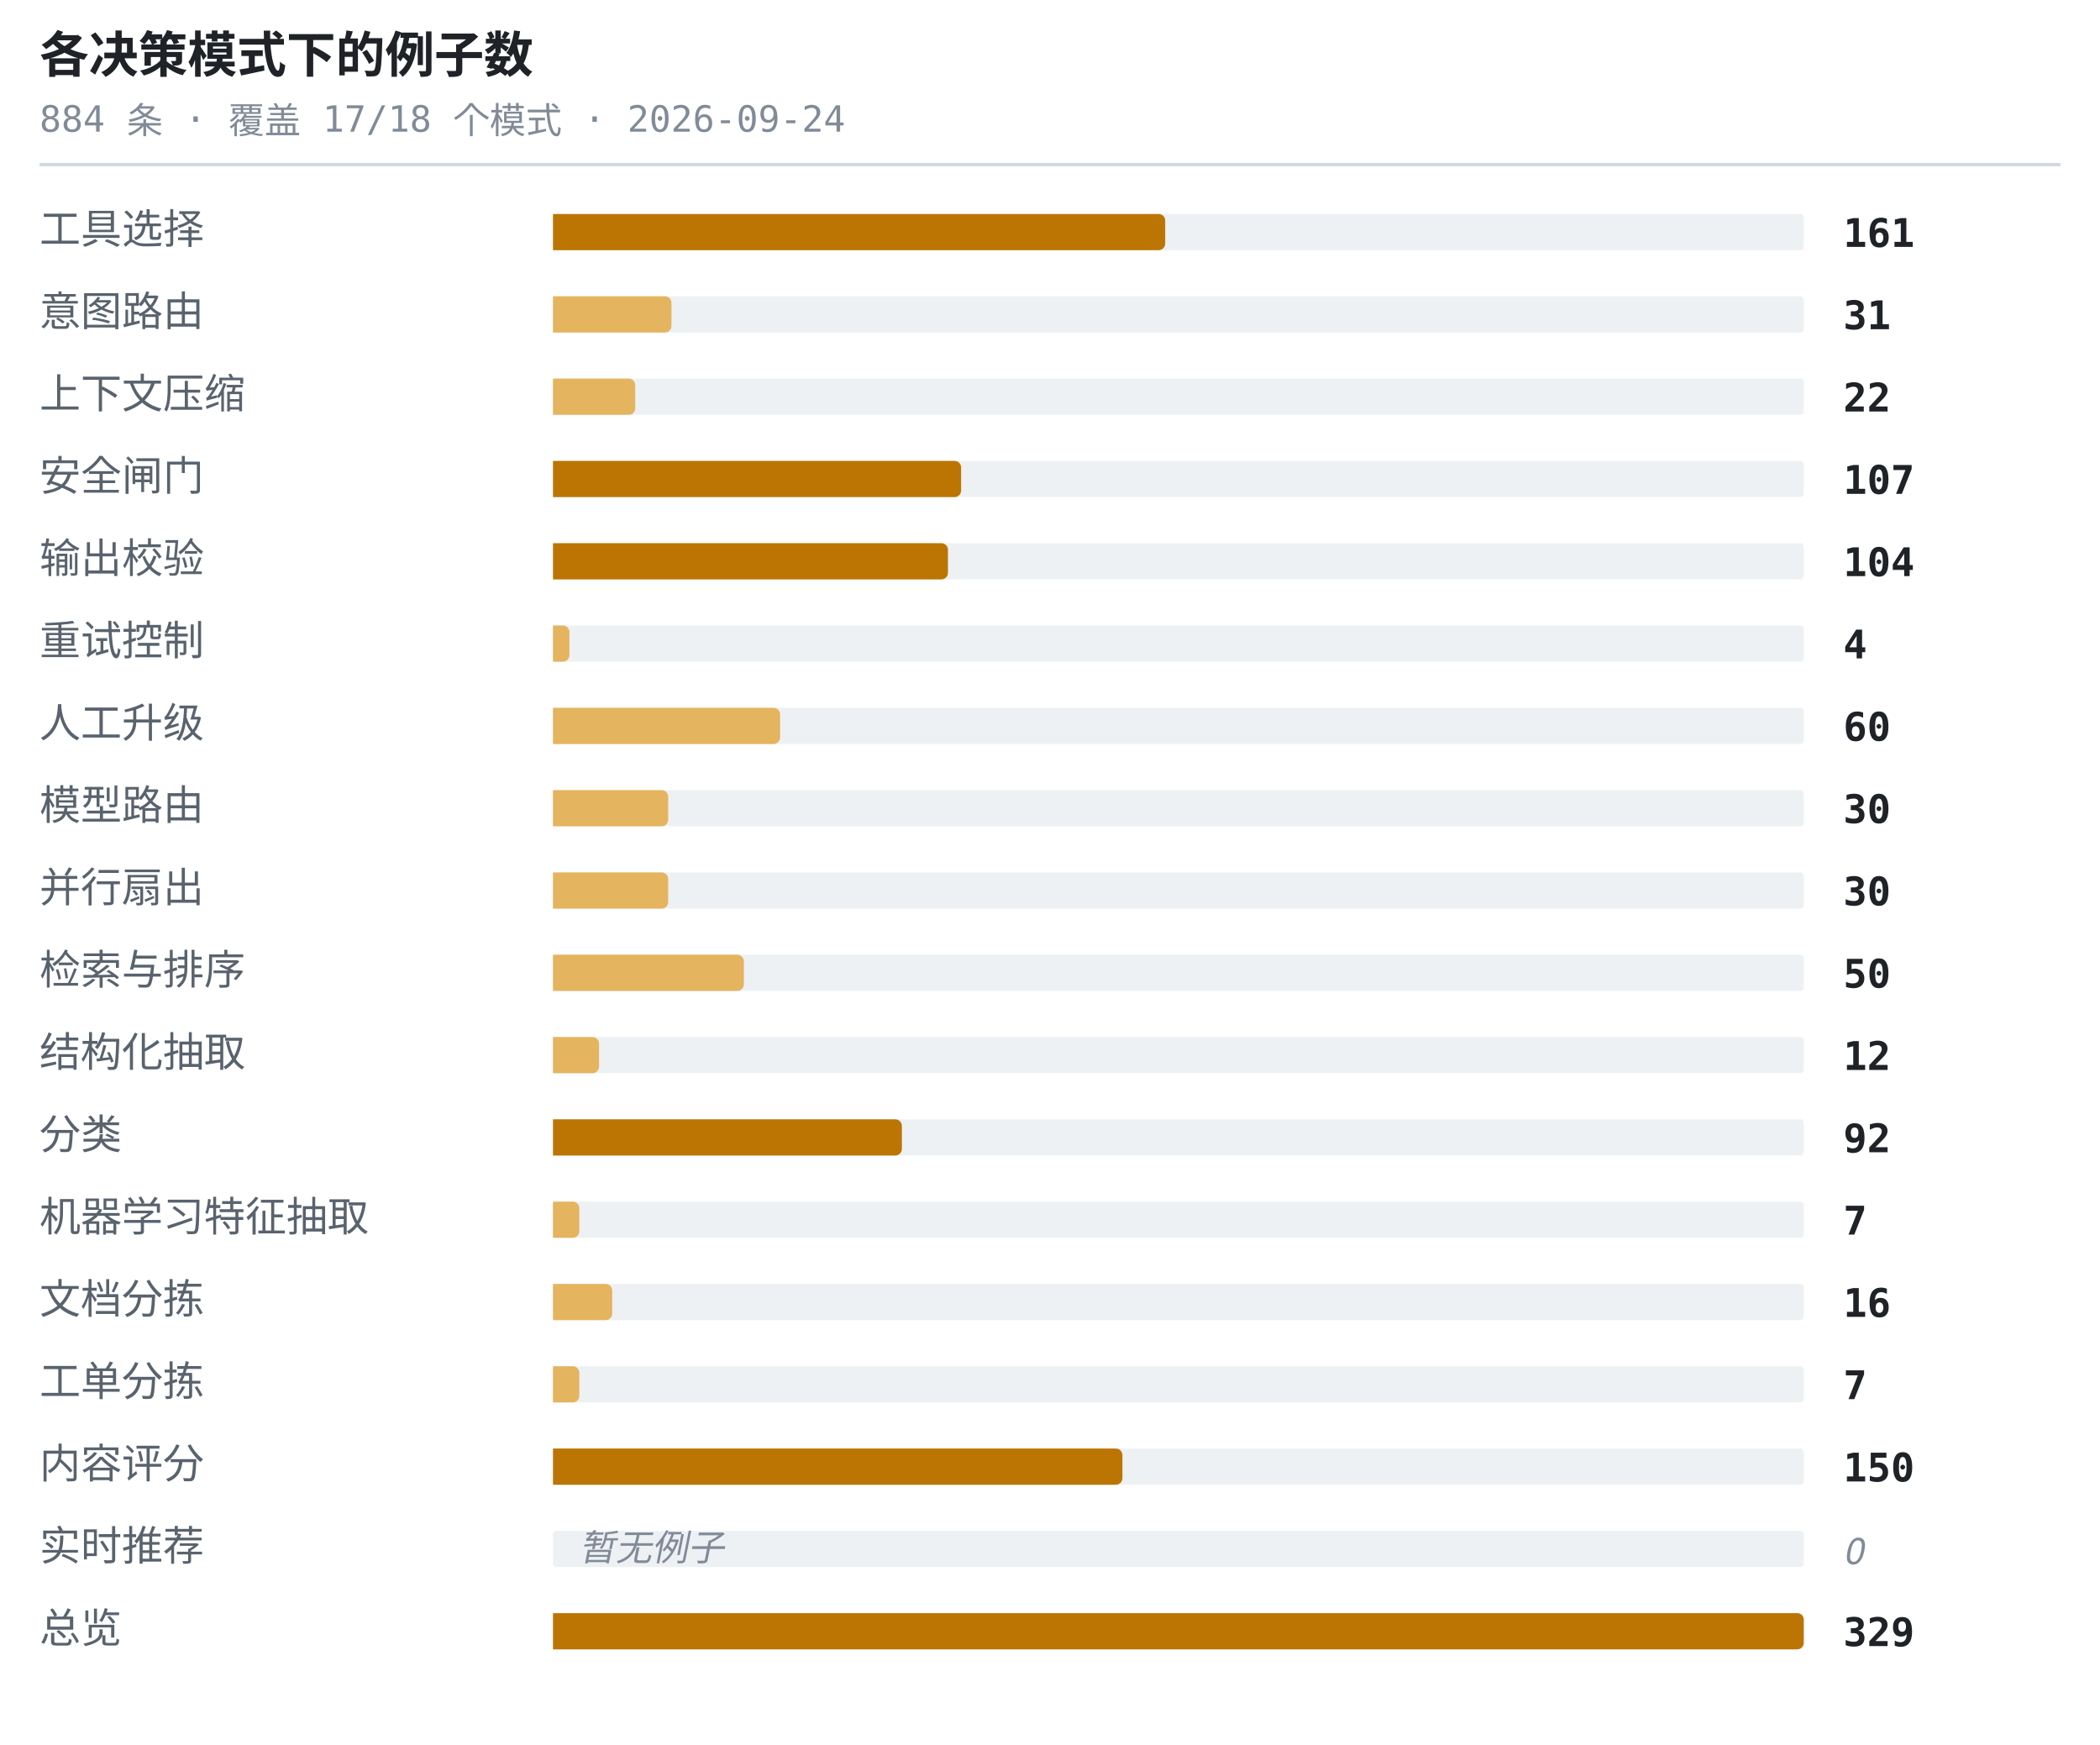
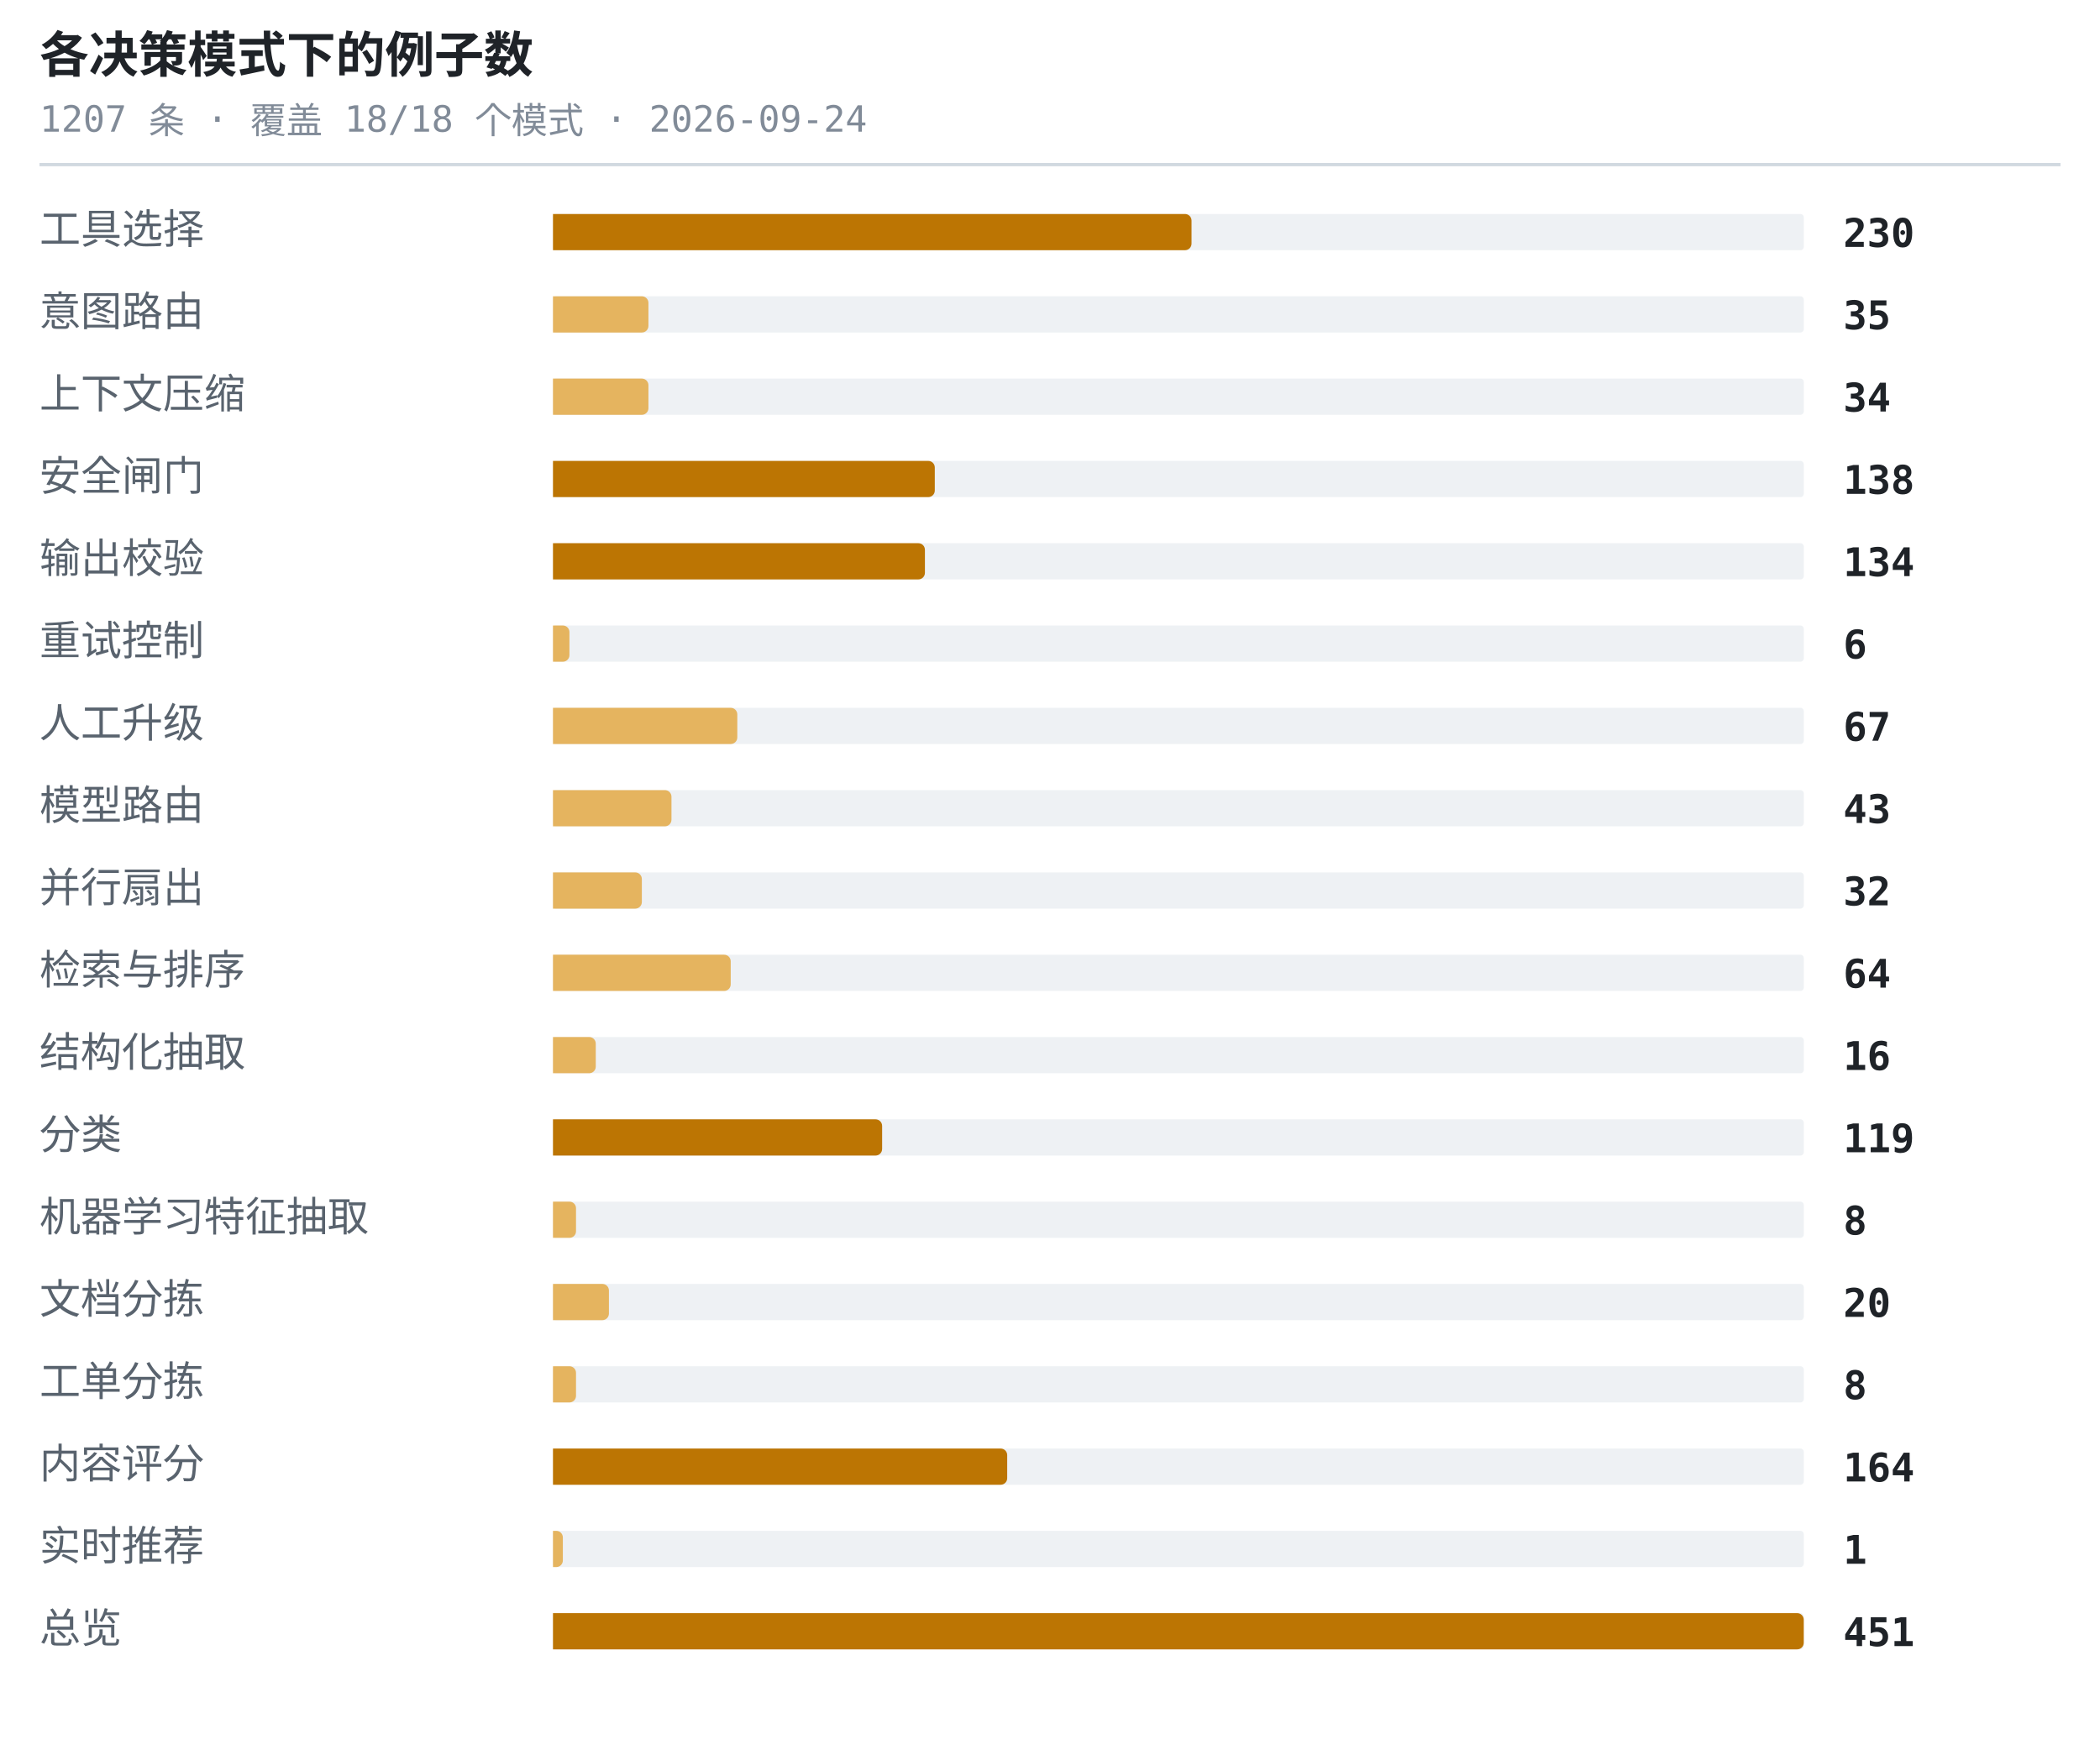
<svg xmlns="http://www.w3.org/2000/svg" width="638" height="530" viewBox="0 0 638 530" role="img" aria-label="各决策模式下的例子数">
  <style>.t{font:600 15px ui-monospace,SFMono-Regular,'SF Mono',Menlo,Consolas,monospace;fill:#1f2328}.s{font:11px ui-monospace,SFMono-Regular,'SF Mono',Menlo,Consolas,monospace;fill:#818b98}.l{font:12.5px -apple-system,BlinkMacSystemFont,'Segoe UI',Helvetica,Arial,sans-serif;fill:#59636e}.n{font:600 12px ui-monospace,SFMono-Regular,'SF Mono',Menlo,Consolas,monospace;fill:#1f2328}.g{font:italic 11px -apple-system,BlinkMacSystemFont,'Segoe UI',Helvetica,Arial,sans-serif;fill:#818b98}</style>
  <text x="12" y="22" class="t">各决策模式下的例子数</text>
-   <text x="12" y="40" class="s">884 条 · 覆盖 17/18 个模式 · 2026-09-24</text>
+   <text x="12" y="40" class="s">1207 条 · 覆盖 18/18 个模式 · 2026-09-24</text>
  <line x1="12" y1="50" x2="626" y2="50" stroke="#d1d9e0" stroke-width="1" />
  <text x="12" y="74" class="l">工具选择</text>
  <rect x="168" y="65" width="380" height="11" rx="1" fill="#eef1f4" />
-   <path d="M168 65h184a2 2 0 0 1 2 2v7a2 2 0 0 1-2 2h-184z" fill="#bc7503" />
-   <text x="560" y="75" class="n">161</text>
+   <path d="M168 65h192a2 2 0 0 1 2 2v7a2 2 0 0 1-2 2h-192z" fill="#bc7503" />
+   <text x="560" y="75" class="n">230</text>
  <text x="12" y="99" class="l">意图路由</text>
  <rect x="168" y="90" width="380" height="11" rx="1" fill="#eef1f4" />
-   <path d="M168 90h34a2 2 0 0 1 2 2v7a2 2 0 0 1-2 2h-34z" fill="#e5b45f" />
-   <text x="560" y="100" class="n">31</text>
+   <path d="M168 90h27a2 2 0 0 1 2 2v7a2 2 0 0 1-2 2h-27z" fill="#e5b45f" />
+   <text x="560" y="100" class="n">35</text>
  <text x="12" y="124" class="l">上下文压缩</text>
  <rect x="168" y="115" width="380" height="11" rx="1" fill="#eef1f4" />
-   <path d="M168 115h23a2 2 0 0 1 2 2v7a2 2 0 0 1-2 2h-23z" fill="#e5b45f" />
-   <text x="560" y="125" class="n">22</text>
+   <path d="M168 115h27a2 2 0 0 1 2 2v7a2 2 0 0 1-2 2h-27z" fill="#e5b45f" />
+   <text x="560" y="125" class="n">34</text>
  <text x="12" y="149" class="l">安全闸门</text>
  <rect x="168" y="140" width="380" height="11" rx="1" fill="#eef1f4" />
-   <path d="M168 140h122a2 2 0 0 1 2 2v7a2 2 0 0 1-2 2h-122z" fill="#bc7503" />
-   <text x="560" y="150" class="n">107</text>
+   <path d="M168 140h114a2 2 0 0 1 2 2v7a2 2 0 0 1-2 2h-114z" fill="#bc7503" />
+   <text x="560" y="150" class="n">138</text>
  <text x="12" y="174" class="l">输出校验</text>
  <rect x="168" y="165" width="380" height="11" rx="1" fill="#eef1f4" />
-   <path d="M168 165h118a2 2 0 0 1 2 2v7a2 2 0 0 1-2 2h-118z" fill="#bc7503" />
-   <text x="560" y="175" class="n">104</text>
+   <path d="M168 165h111a2 2 0 0 1 2 2v7a2 2 0 0 1-2 2h-111z" fill="#bc7503" />
+   <text x="560" y="175" class="n">134</text>
  <text x="12" y="199" class="l">重试控制</text>
  <rect x="168" y="190" width="380" height="11" rx="1" fill="#eef1f4" />
  <path d="M168 190h3a2 2 0 0 1 2 2v7a2 2 0 0 1-2 2h-3z" fill="#e5b45f" />
-   <text x="560" y="200" class="n">4</text>
+   <text x="560" y="200" class="n">6</text>
  <text x="12" y="224" class="l">人工升级</text>
  <rect x="168" y="215" width="380" height="11" rx="1" fill="#eef1f4" />
-   <path d="M168 215h67a2 2 0 0 1 2 2v7a2 2 0 0 1-2 2h-67z" fill="#e5b45f" />
-   <text x="560" y="225" class="n">60</text>
+   <path d="M168 215h54a2 2 0 0 1 2 2v7a2 2 0 0 1-2 2h-54z" fill="#e5b45f" />
+   <text x="560" y="225" class="n">67</text>
  <text x="12" y="249" class="l">模型路由</text>
  <rect x="168" y="240" width="380" height="11" rx="1" fill="#eef1f4" />
-   <path d="M168 240h33a2 2 0 0 1 2 2v7a2 2 0 0 1-2 2h-33z" fill="#e5b45f" />
-   <text x="560" y="250" class="n">30</text>
+   <path d="M168 240h34a2 2 0 0 1 2 2v7a2 2 0 0 1-2 2h-34z" fill="#e5b45f" />
+   <text x="560" y="250" class="n">43</text>
  <text x="12" y="274" class="l">并行扇出</text>
  <rect x="168" y="265" width="380" height="11" rx="1" fill="#eef1f4" />
-   <path d="M168 265h33a2 2 0 0 1 2 2v7a2 2 0 0 1-2 2h-33z" fill="#e5b45f" />
-   <text x="560" y="275" class="n">30</text>
+   <path d="M168 265h25a2 2 0 0 1 2 2v7a2 2 0 0 1-2 2h-25z" fill="#e5b45f" />
+   <text x="560" y="275" class="n">32</text>
  <text x="12" y="299" class="l">检索与排序</text>
  <rect x="168" y="290" width="380" height="11" rx="1" fill="#eef1f4" />
-   <path d="M168 290h56a2 2 0 0 1 2 2v7a2 2 0 0 1-2 2h-56z" fill="#e5b45f" />
-   <text x="560" y="300" class="n">50</text>
+   <path d="M168 290h52a2 2 0 0 1 2 2v7a2 2 0 0 1-2 2h-52z" fill="#e5b45f" />
+   <text x="560" y="300" class="n">64</text>
  <text x="12" y="324" class="l">结构化抽取</text>
  <rect x="168" y="315" width="380" height="11" rx="1" fill="#eef1f4" />
-   <path d="M168 315h12a2 2 0 0 1 2 2v7a2 2 0 0 1-2 2h-12z" fill="#e5b45f" />
-   <text x="560" y="325" class="n">12</text>
+   <path d="M168 315h11a2 2 0 0 1 2 2v7a2 2 0 0 1-2 2h-11z" fill="#e5b45f" />
+   <text x="560" y="325" class="n">16</text>
  <text x="12" y="349" class="l">分类</text>
  <rect x="168" y="340" width="380" height="11" rx="1" fill="#eef1f4" />
-   <path d="M168 340h104a2 2 0 0 1 2 2v7a2 2 0 0 1-2 2h-104z" fill="#bc7503" />
-   <text x="560" y="350" class="n">92</text>
+   <path d="M168 340h98a2 2 0 0 1 2 2v7a2 2 0 0 1-2 2h-98z" fill="#bc7503" />
+   <text x="560" y="350" class="n">119</text>
  <text x="12" y="374" class="l">机器学习特征抽取</text>
  <rect x="168" y="365" width="380" height="11" rx="1" fill="#eef1f4" />
-   <path d="M168 365h6a2 2 0 0 1 2 2v7a2 2 0 0 1-2 2h-6z" fill="#e5b45f" />
-   <text x="560" y="375" class="n">7</text>
+   <path d="M168 365h5a2 2 0 0 1 2 2v7a2 2 0 0 1-2 2h-5z" fill="#e5b45f" />
+   <text x="560" y="375" class="n">8</text>
  <text x="12" y="399" class="l">文档分拣</text>
  <rect x="168" y="390" width="380" height="11" rx="1" fill="#eef1f4" />
-   <path d="M168 390h16a2 2 0 0 1 2 2v7a2 2 0 0 1-2 2h-16z" fill="#e5b45f" />
-   <text x="560" y="400" class="n">16</text>
+   <path d="M168 390h15a2 2 0 0 1 2 2v7a2 2 0 0 1-2 2h-15z" fill="#e5b45f" />
+   <text x="560" y="400" class="n">20</text>
  <text x="12" y="424" class="l">工单分拣</text>
  <rect x="168" y="415" width="380" height="11" rx="1" fill="#eef1f4" />
-   <path d="M168 415h6a2 2 0 0 1 2 2v7a2 2 0 0 1-2 2h-6z" fill="#e5b45f" />
-   <text x="560" y="425" class="n">7</text>
+   <path d="M168 415h5a2 2 0 0 1 2 2v7a2 2 0 0 1-2 2h-5z" fill="#e5b45f" />
+   <text x="560" y="425" class="n">8</text>
  <text x="12" y="449" class="l">内容评分</text>
  <rect x="168" y="440" width="380" height="11" rx="1" fill="#eef1f4" />
-   <path d="M168 440h171a2 2 0 0 1 2 2v7a2 2 0 0 1-2 2h-171z" fill="#bc7503" />
-   <text x="560" y="450" class="n">150</text>
+   <path d="M168 440h136a2 2 0 0 1 2 2v7a2 2 0 0 1-2 2h-136z" fill="#bc7503" />
+   <text x="560" y="450" class="n">164</text>
  <text x="12" y="474" class="l">实时推荐</text>
  <rect x="168" y="465" width="380" height="11" rx="1" fill="#eef1f4" />
-   <text x="176" y="474" class="g">暂无例子</text>
-   <text x="560" y="475" class="g">0</text>
+   <path d="M168 465h1a2 2 0 0 1 2 2v7a2 2 0 0 1-2 2h-1z" fill="#e5b45f" />
+   <text x="560" y="475" class="n">1</text>
  <text x="12" y="499" class="l">总览</text>
  <rect x="168" y="490" width="380" height="11" rx="1" fill="#eef1f4" />
  <path d="M168 490h378a2 2 0 0 1 2 2v7a2 2 0 0 1-2 2h-378z" fill="#bc7503" />
-   <text x="560" y="500" class="n">329</text>
+   <text x="560" y="500" class="n">451</text>
</svg>
